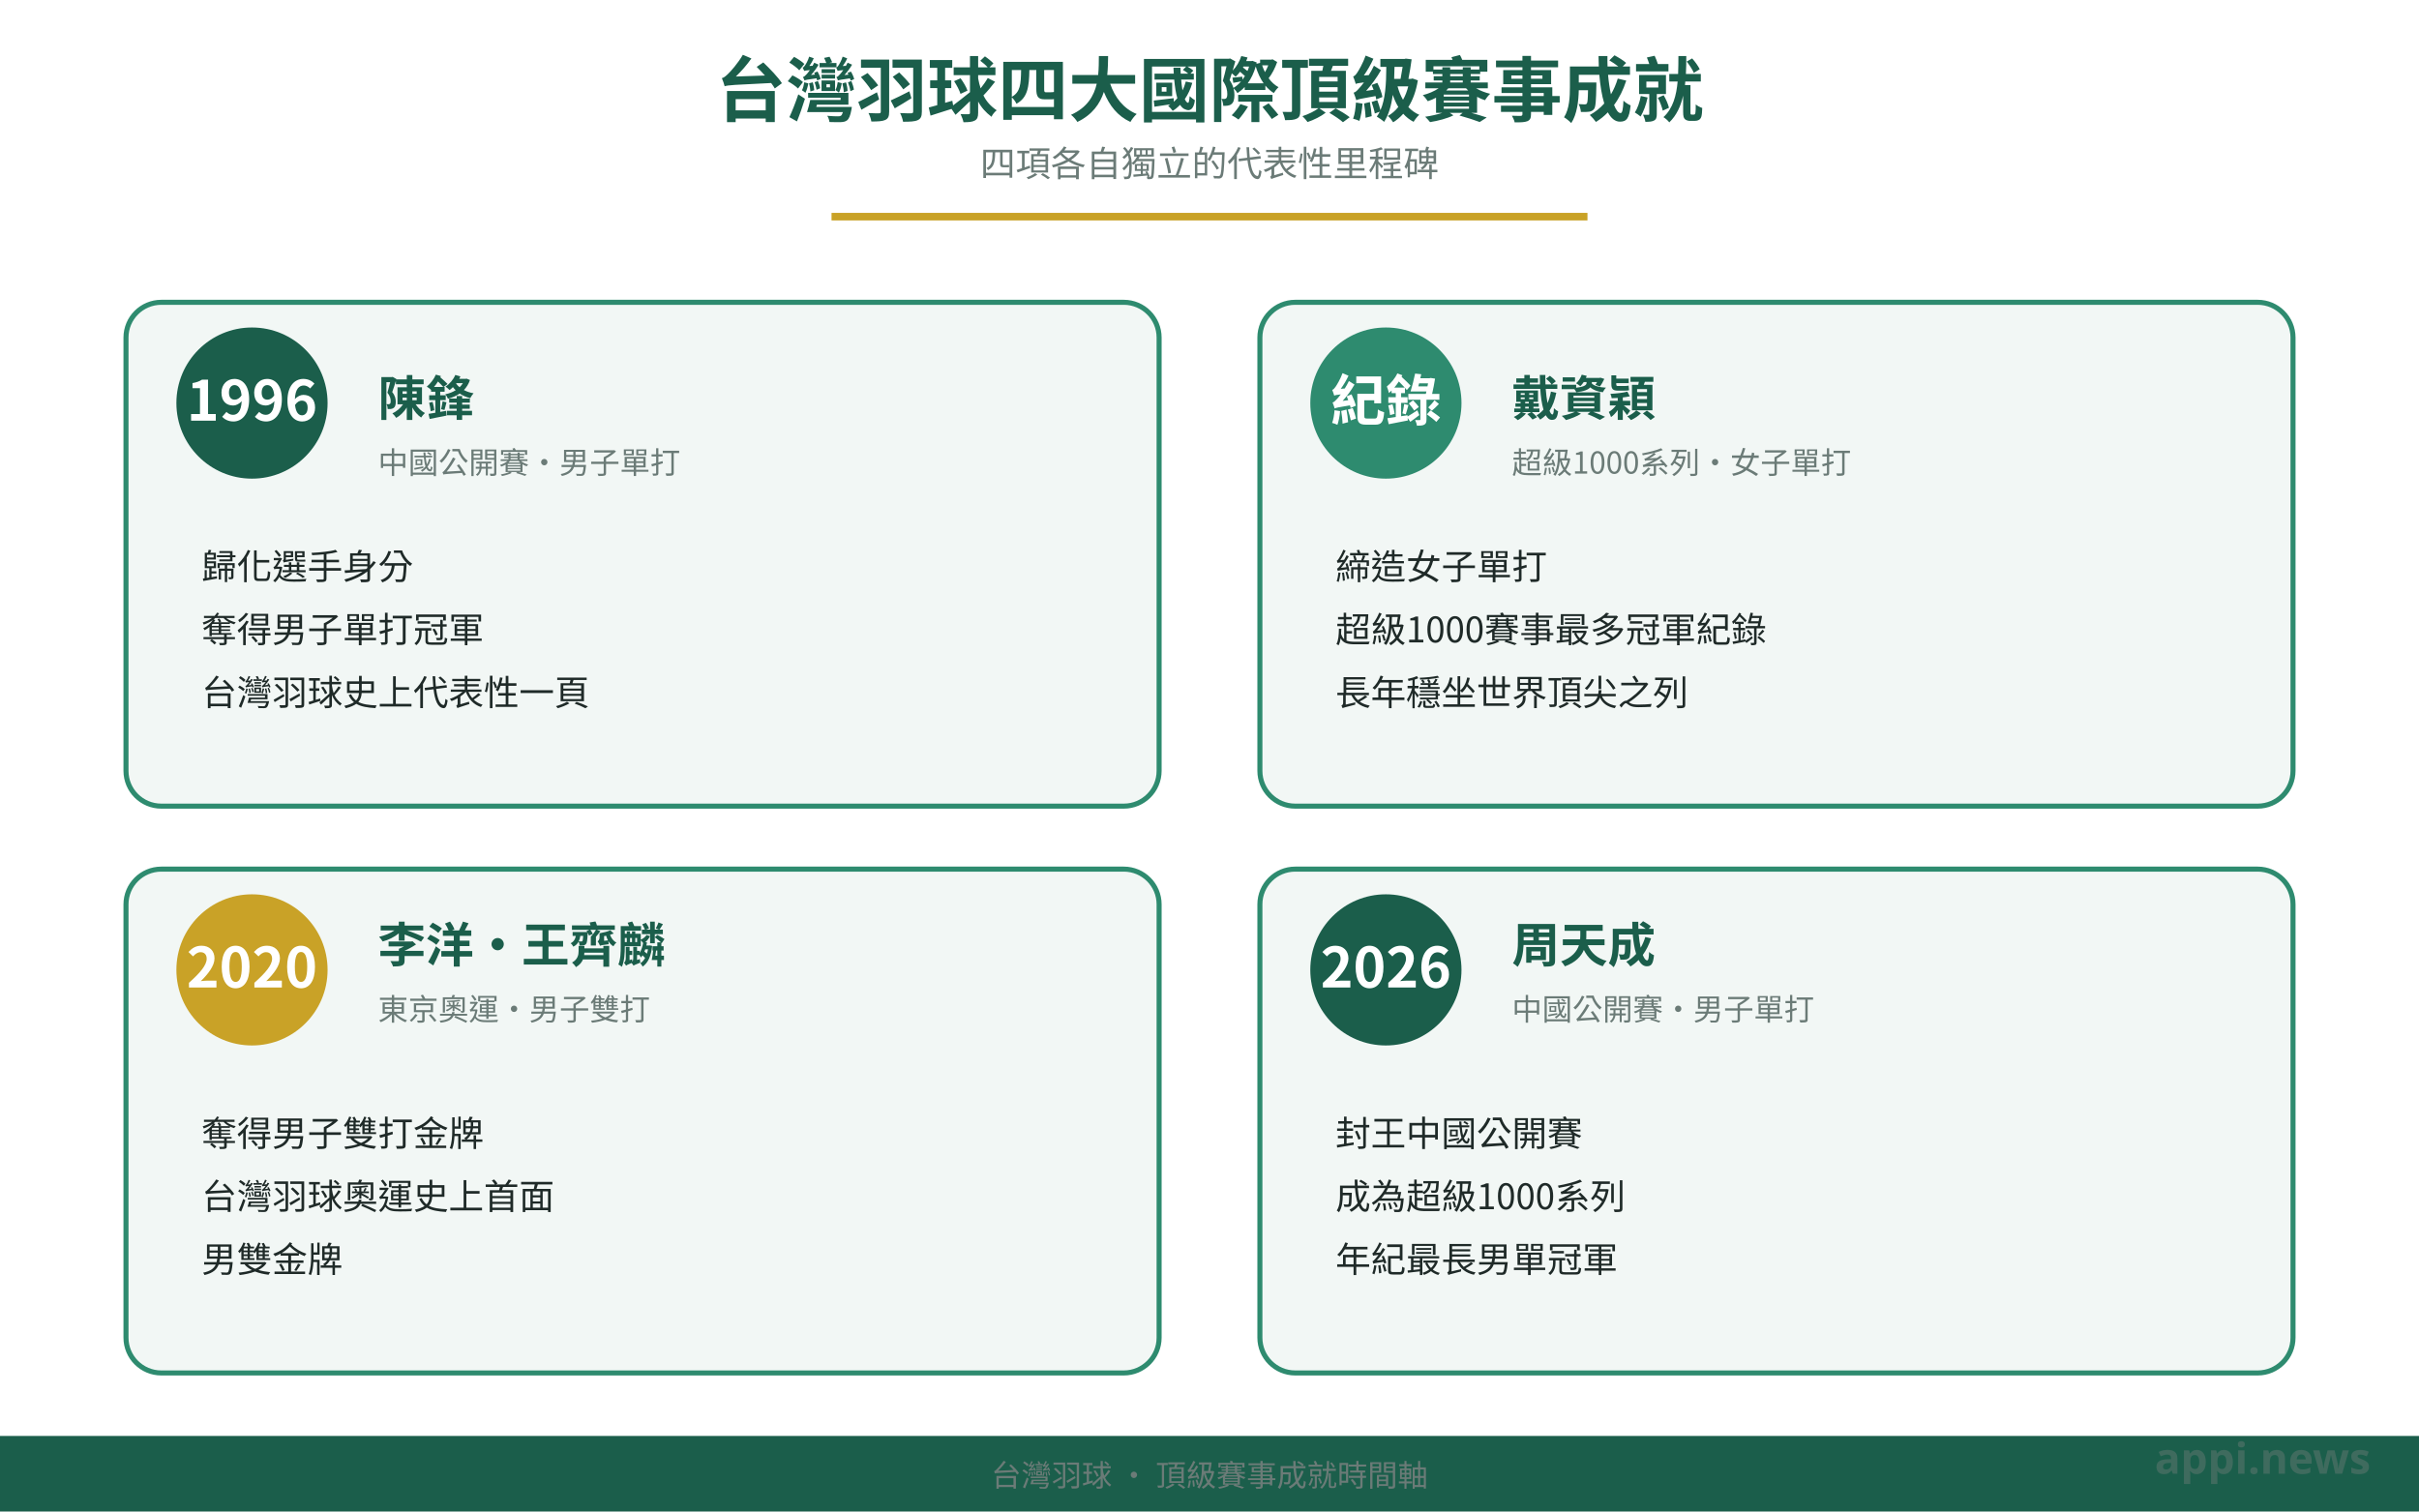
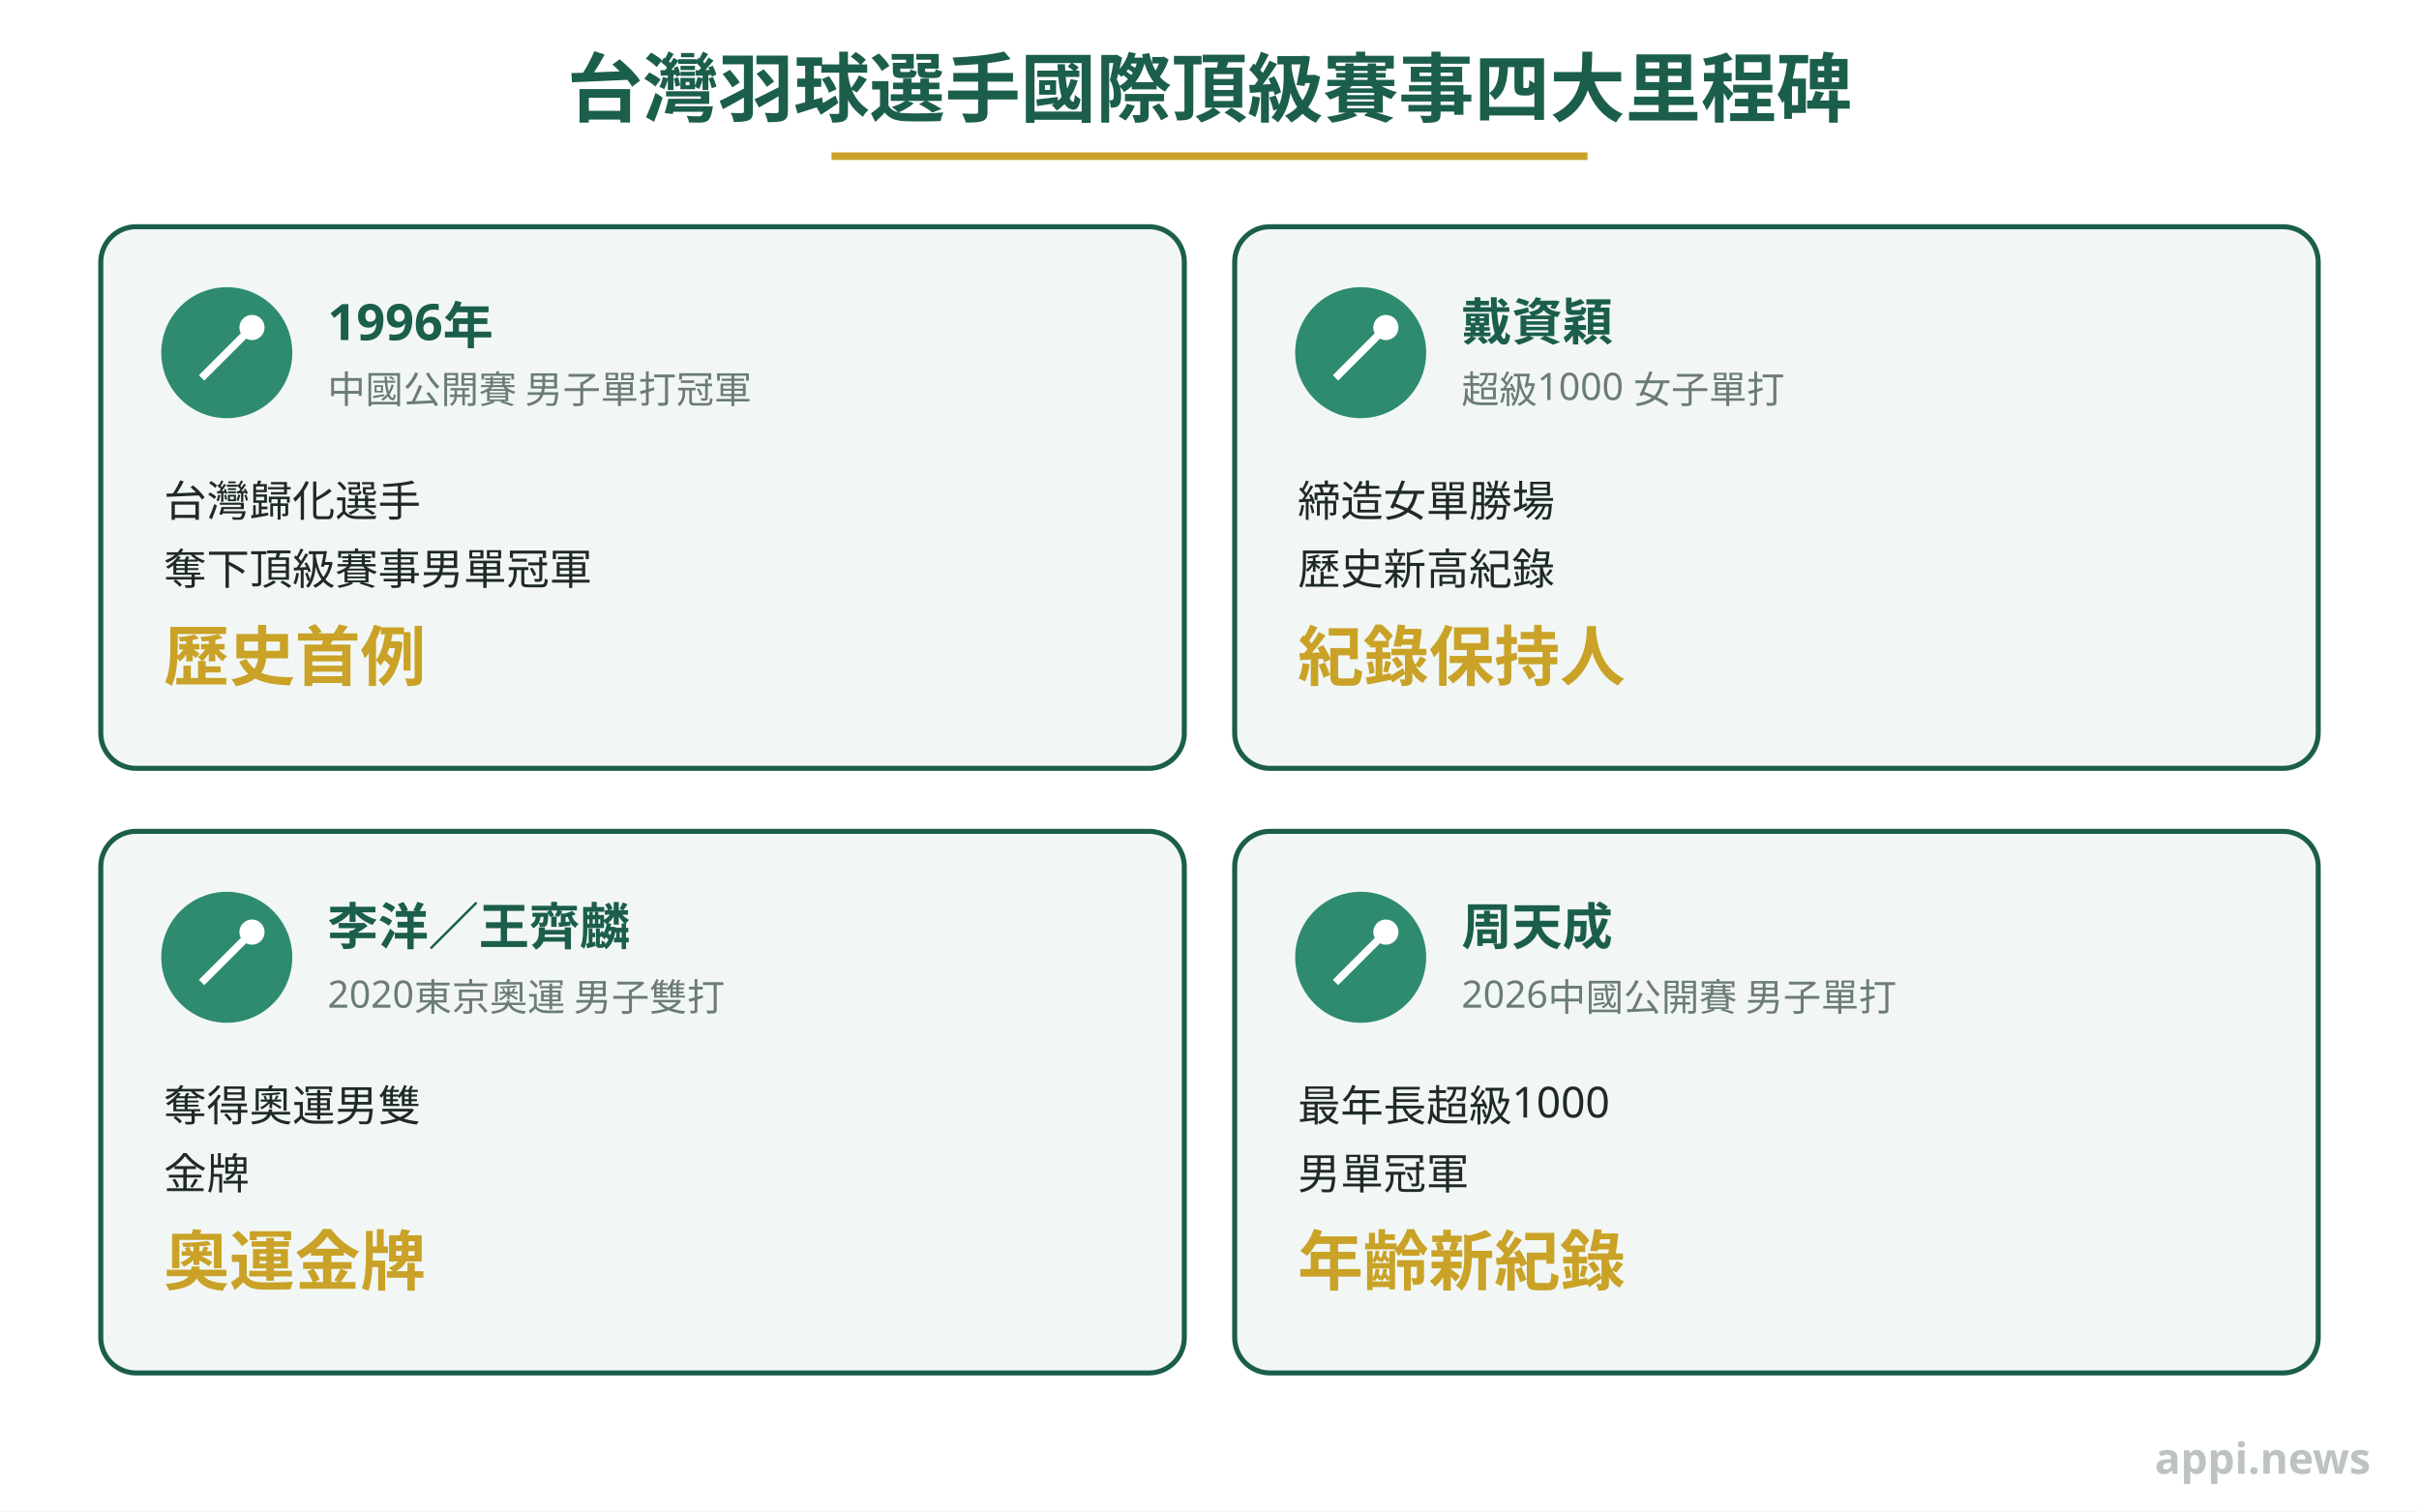
- <svg xmlns="http://www.w3.org/2000/svg" viewBox="0 0 960 600" width="960" height="600" role="img" aria-label="台灣羽球選手國際頂級賽事成就對照圖，並列呈現陳鋒、戴資穎、李洋與王齊麟、周天成四項代表性成就">
-   <style>
-     .title{font-family:"Noto Sans CJK TC","Noto Sans TC",sans-serif;font-size:28px;font-weight:700;fill:#1B5E4B;}
-     .sub{font-family:"Noto Sans CJK TC","Noto Sans TC",sans-serif;font-size:14px;fill:#6B7B77;}
-     .year{font-family:"Noto Sans CJK TC","Noto Sans TC",sans-serif;font-size:22px;font-weight:700;fill:#FFFFFF;}
-     .name{font-family:"Noto Sans CJK TC","Noto Sans TC",sans-serif;font-size:19px;font-weight:700;fill:#1B5E4B;}
-     .desc{font-family:"Noto Sans CJK TC","Noto Sans TC",sans-serif;font-size:14px;fill:#1F2A28;}
-     .tag{font-family:"Noto Sans CJK TC","Noto Sans TC",sans-serif;font-size:12px;fill:#6B7B77;}
-   </style>
+ <svg xmlns="http://www.w3.org/2000/svg" viewBox="0 0 960 600" width="960" height="600">
  <rect x="0" y="0" width="960" height="600" fill="#FFFFFF" />
-   <text x="480" y="46" text-anchor="middle" class="title">台灣羽球四大國際頂級賽事成就</text>
-   <text x="480" y="70" text-anchor="middle" class="sub">四項各自獨立的代表性里程碑</text>
-   <line x1="330" y1="86" x2="630" y2="86" stroke="#C9A227" stroke-width="3" />
-   <rect x="50" y="120" width="410" height="200" rx="14" fill="#F2F7F5" stroke="#2E8B6F" stroke-width="2" />
-   <circle cx="100" cy="160" r="30" fill="#1B5E4B" />
-   <text x="100" y="167" text-anchor="middle" class="year">1996</text>
-   <text x="150" y="165" class="name">陳鋒</text>
-   <text x="150" y="188" class="tag">中國公開賽・男子單打</text>
-   <text x="80" y="230" class="desc">歸化選手身分</text>
-   <text x="80" y="255" class="desc">奪得男子單打冠軍</text>
-   <text x="80" y="280" class="desc">台灣羽球史上代表性一頁</text>
-   <rect x="500" y="120" width="410" height="200" rx="14" fill="#F2F7F5" stroke="#2E8B6F" stroke-width="2" />
-   <circle cx="550" cy="160" r="30" fill="#2E8B6F" />
-   <text x="550" y="167" text-anchor="middle" class="year">紀錄</text>
-   <text x="600" y="165" class="name">戴資穎</text>
-   <text x="600" y="188" class="tag">超級1000系列・女子單打</text>
-   <text x="530" y="230" class="desc">締造女子單打</text>
-   <text x="530" y="255" class="desc">超級1000賽事最多冠軍紀錄</text>
-   <text x="530" y="280" class="desc">長年穩坐世界頂尖之列</text>
-   <rect x="50" y="345" width="410" height="200" rx="14" fill="#F2F7F5" stroke="#2E8B6F" stroke-width="2" />
-   <circle cx="100" cy="385" r="30" fill="#C9A227" />
-   <text x="100" y="392" text-anchor="middle" class="year">2020</text>
-   <text x="150" y="382" class="name">李洋・王齊麟</text>
-   <text x="150" y="405" class="tag">東京奧運・男子雙打</text>
-   <text x="80" y="455" class="desc">奪得男子雙打金牌</text>
-   <text x="80" y="480" class="desc">台灣羽球奧運史上首面</text>
-   <text x="80" y="505" class="desc">男雙金牌</text>
-   <rect x="500" y="345" width="410" height="200" rx="14" fill="#F2F7F5" stroke="#2E8B6F" stroke-width="2" />
-   <circle cx="550" cy="385" r="30" fill="#1B5E4B" />
-   <text x="550" y="392" text-anchor="middle" class="year">2026</text>
-   <text x="600" y="382" class="name">周天成</text>
-   <text x="600" y="405" class="tag">中國公開賽・男子單打</text>
-   <text x="530" y="455" class="desc">封王中國公開賽</text>
-   <text x="530" y="480" class="desc">成為超級1000系列</text>
-   <text x="530" y="505" class="desc">年紀最長男單冠軍</text>
-   <rect x="0" y="570" width="960" height="30" fill="#1B5E4B" />
-   <text x="480" y="590" text-anchor="middle" class="tag" fill="#FFFFFF">台灣羽球 ‧ 頂級賽事成就時間軸</text>
+   <text x="480" y="46" text-anchor="middle" font-family="sans-serif" font-size="30" font-weight="bold" fill="#1B5E4B">台灣羽球選手國際頂級賽事四大里程碑</text>
+   <line x1="330" y1="62" x2="630" y2="62" stroke="#C9A227" stroke-width="3" />
+   <g>
+     <rect x="40" y="90" width="430" height="215" rx="14" fill="#F2F7F5" stroke="#1B5E4B" stroke-width="2" />
+     <circle cx="90" cy="140" r="26" fill="#2E8B6F" />
+     <line x1="80" y1="150" x2="100" y2="130" stroke="#FFFFFF" stroke-width="3" />
+     <circle cx="100" cy="130" r="5" fill="#FFFFFF" />
+     <text x="130" y="135" font-family="sans-serif" font-size="20" font-weight="bold" fill="#1B5E4B">1996年</text>
+     <text x="130" y="160" font-family="sans-serif" font-size="15" fill="#6B7B77">中國公開賽 男子單打冠軍</text>
+     <text x="65" y="205" font-family="sans-serif" font-size="17" fill="#1F2A28">台灣歸化選手</text>
+     <text x="65" y="232" font-family="sans-serif" font-size="17" fill="#1F2A28">奪下頂級賽事男單冠軍</text>
+     <text x="65" y="270" font-family="sans-serif" font-size="26" font-weight="bold" fill="#C9A227">歷史首例</text>
+   </g>
+   <g>
+     <rect x="490" y="90" width="430" height="215" rx="14" fill="#F2F7F5" stroke="#1B5E4B" stroke-width="2" />
+     <circle cx="540" cy="140" r="26" fill="#2E8B6F" />
+     <line x1="530" y1="150" x2="550" y2="130" stroke="#FFFFFF" stroke-width="3" />
+     <circle cx="550" cy="130" r="5" fill="#FFFFFF" />
+     <text x="580" y="135" font-family="sans-serif" font-size="20" font-weight="bold" fill="#1B5E4B">戴資穎</text>
+     <text x="580" y="160" font-family="sans-serif" font-size="15" fill="#6B7B77">超級1000 女子單打</text>
+     <text x="515" y="205" font-family="sans-serif" font-size="17" fill="#1F2A28">締造女單勝場</text>
+     <text x="515" y="232" font-family="sans-serif" font-size="17" fill="#1F2A28">歷史新高紀錄</text>
+     <text x="515" y="270" font-family="sans-serif" font-size="26" font-weight="bold" fill="#C9A227">紀錄保持人</text>
+   </g>
+   <g>
+     <rect x="40" y="330" width="430" height="215" rx="14" fill="#F2F7F5" stroke="#1B5E4B" stroke-width="2" />
+     <circle cx="90" cy="380" r="26" fill="#2E8B6F" />
+     <line x1="80" y1="390" x2="100" y2="370" stroke="#FFFFFF" stroke-width="3" />
+     <circle cx="100" cy="370" r="5" fill="#FFFFFF" />
+     <text x="130" y="375" font-family="sans-serif" font-size="20" font-weight="bold" fill="#1B5E4B">李洋／王齊麟</text>
+     <text x="130" y="400" font-family="sans-serif" font-size="15" fill="#6B7B77">2020東京奧運 男子雙打</text>
+     <text x="65" y="445" font-family="sans-serif" font-size="17" fill="#1F2A28">奪得奧運男雙</text>
+     <text x="65" y="472" font-family="sans-serif" font-size="17" fill="#1F2A28">金牌</text>
+     <text x="65" y="510" font-family="sans-serif" font-size="26" font-weight="bold" fill="#C9A227">奧運金牌</text>
+   </g>
+   <g>
+     <rect x="490" y="330" width="430" height="215" rx="14" fill="#F2F7F5" stroke="#1B5E4B" stroke-width="2" />
+     <circle cx="540" cy="380" r="26" fill="#2E8B6F" />
+     <line x1="530" y1="390" x2="550" y2="370" stroke="#FFFFFF" stroke-width="3" />
+     <circle cx="550" cy="370" r="5" fill="#FFFFFF" />
+     <text x="580" y="375" font-family="sans-serif" font-size="20" font-weight="bold" fill="#1B5E4B">周天成</text>
+     <text x="580" y="400" font-family="sans-serif" font-size="15" fill="#6B7B77">2026中國公開賽 男子單打</text>
+     <text x="515" y="445" font-family="sans-serif" font-size="17" fill="#1F2A28">最年長超級1000</text>
+     <text x="515" y="472" font-family="sans-serif" font-size="17" fill="#1F2A28">男單冠軍</text>
+     <text x="515" y="510" font-family="sans-serif" font-size="26" font-weight="bold" fill="#C9A227">年齡新紀錄</text>
+   </g>
  <text x="940.8" y="585" text-anchor="end" font-family="sans-serif" font-size="17" fill="#6B7B77" fill-opacity="0.45" font-weight="600">appi.news</text>
</svg>
